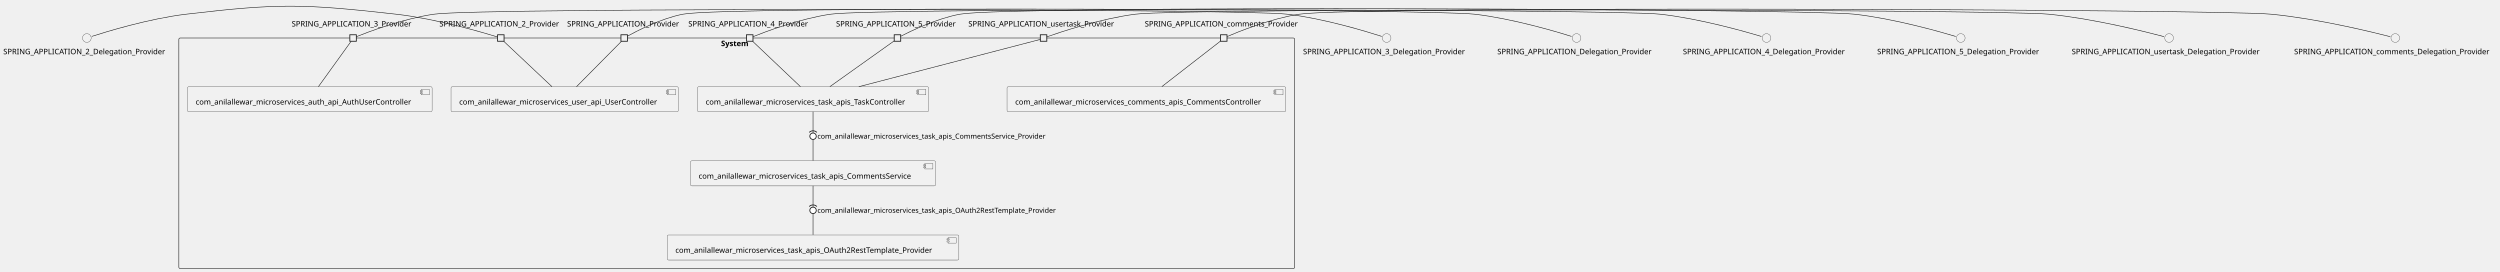
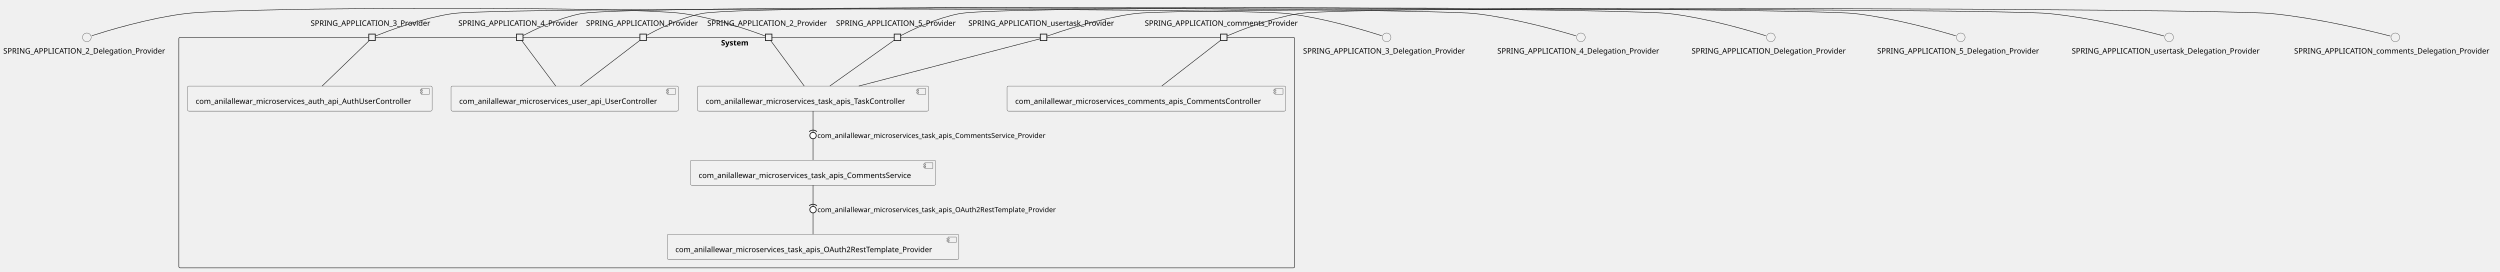
- <svg xmlns="http://www.w3.org/2000/svg" xmlns:xlink="http://www.w3.org/1999/xlink" contentStyleType="text/css" height="502px" preserveAspectRatio="none" style="width:4620px;height:502px;background:#FFFFFF;" version="1.1" viewBox="0 0 4620 502" width="4620px" zoomAndPan="magnify">
+ <svg xmlns="http://www.w3.org/2000/svg" xmlns:xlink="http://www.w3.org/1999/xlink" contentStyleType="text/css" height="501px" preserveAspectRatio="none" style="width:4620px;height:501px;background:#FFFFFF;" version="1.1" viewBox="0 0 4620 501" width="4620px" zoomAndPan="magnify">
  <defs />
  <g>
    <g id="cluster_System">
-       <rect fill="none" height="426" rx="2.5" ry="2.5" style="stroke:#181818;stroke-width:1.0;" width="2062" x="330.5" y="70.24" />
-       <text fill="#000000" font-family="sans-serif" font-size="14" font-weight="bold" lengthAdjust="spacing" textLength="58" x="1332.5" y="85.235">System</text>
+       <rect fill="none" height="426" rx="2.5" ry="2.5" style="stroke:#181818;stroke-width:1.0;" width="2062" x="330.5" y="69.01" />
+       <text fill="#000000" font-family="sans-serif" font-size="14" font-weight="bold" lengthAdjust="spacing" textLength="58" x="1332.5" y="84.005">System</text>
    </g>
    <g id="elem_com_anilallewar_microservices_auth_api_AuthUserController">
-       <a href="anilallewar-microservices-basics-spring-boot.repository#_ZZk3elhREe-em9ELUZTR-Q" target="_top" title="anilallewar-microservices-basics-spring-boot.repository#_ZZk3elhREe-em9ELUZTR-Q" xlink:actuate="onRequest" xlink:href="anilallewar-microservices-basics-spring-boot.repository#_ZZk3elhREe-em9ELUZTR-Q" xlink:show="new" xlink:title="anilallewar-microservices-basics-spring-boot.repository#_ZZk3elhREe-em9ELUZTR-Q" xlink:type="simple">
-         <rect fill="#F1F1F1" height="46.297" rx="2.5" ry="2.5" style="stroke:#181818;stroke-width:0.5;" width="452" x="346.5" y="160.24" />
-         <rect fill="#F1F1F1" height="10" style="stroke:#181818;stroke-width:0.5;" width="15" x="778.5" y="165.24" />
-         <rect fill="#F1F1F1" height="2" style="stroke:#181818;stroke-width:0.5;" width="4" x="776.5" y="167.24" />
-         <rect fill="#F1F1F1" height="2" style="stroke:#181818;stroke-width:0.5;" width="4" x="776.5" y="171.24" />
-         <text fill="#000000" font-family="sans-serif" font-size="14" lengthAdjust="spacing" textLength="412" x="361.5" y="193.235">com_anilallewar_microservices_auth_api_AuthUserController</text>
+       <a href="anilallewar-microservices-basics-spring-boot.repository#_dOndBFkaEe-7OchbReK4Ag" target="_top" title="anilallewar-microservices-basics-spring-boot.repository#_dOndBFkaEe-7OchbReK4Ag" xlink:actuate="onRequest" xlink:href="anilallewar-microservices-basics-spring-boot.repository#_dOndBFkaEe-7OchbReK4Ag" xlink:show="new" xlink:title="anilallewar-microservices-basics-spring-boot.repository#_dOndBFkaEe-7OchbReK4Ag" xlink:type="simple">
+         <rect fill="#F1F1F1" height="46.297" rx="2.5" ry="2.5" style="stroke:#181818;stroke-width:0.5;" width="452" x="346.5" y="159.01" />
+         <rect fill="#F1F1F1" height="10" style="stroke:#181818;stroke-width:0.5;" width="15" x="778.5" y="164.01" />
+         <rect fill="#F1F1F1" height="2" style="stroke:#181818;stroke-width:0.5;" width="4" x="776.5" y="166.01" />
+         <rect fill="#F1F1F1" height="2" style="stroke:#181818;stroke-width:0.5;" width="4" x="776.5" y="170.01" />
+         <text fill="#000000" font-family="sans-serif" font-size="14" lengthAdjust="spacing" textLength="412" x="361.5" y="192.005">com_anilallewar_microservices_auth_api_AuthUserController</text>
      </a>
    </g>
    <g id="elem_com_anilallewar_microservices_comments_apis_CommentsController">
-       <a href="anilallewar-microservices-basics-spring-boot.repository#_ZZk3elhREe-em9ELUZTR-Q" target="_top" title="anilallewar-microservices-basics-spring-boot.repository#_ZZk3elhREe-em9ELUZTR-Q" xlink:actuate="onRequest" xlink:href="anilallewar-microservices-basics-spring-boot.repository#_ZZk3elhREe-em9ELUZTR-Q" xlink:show="new" xlink:title="anilallewar-microservices-basics-spring-boot.repository#_ZZk3elhREe-em9ELUZTR-Q" xlink:type="simple">
-         <rect fill="#F1F1F1" height="46.297" rx="2.5" ry="2.5" style="stroke:#181818;stroke-width:0.5;" width="515" x="1861" y="160.24" />
-         <rect fill="#F1F1F1" height="10" style="stroke:#181818;stroke-width:0.5;" width="15" x="2356" y="165.24" />
-         <rect fill="#F1F1F1" height="2" style="stroke:#181818;stroke-width:0.5;" width="4" x="2354" y="167.24" />
-         <rect fill="#F1F1F1" height="2" style="stroke:#181818;stroke-width:0.5;" width="4" x="2354" y="171.24" />
-         <text fill="#000000" font-family="sans-serif" font-size="14" lengthAdjust="spacing" textLength="475" x="1876" y="193.235">com_anilallewar_microservices_comments_apis_CommentsController</text>
+       <a href="anilallewar-microservices-basics-spring-boot.repository#_dOndBFkaEe-7OchbReK4Ag" target="_top" title="anilallewar-microservices-basics-spring-boot.repository#_dOndBFkaEe-7OchbReK4Ag" xlink:actuate="onRequest" xlink:href="anilallewar-microservices-basics-spring-boot.repository#_dOndBFkaEe-7OchbReK4Ag" xlink:show="new" xlink:title="anilallewar-microservices-basics-spring-boot.repository#_dOndBFkaEe-7OchbReK4Ag" xlink:type="simple">
+         <rect fill="#F1F1F1" height="46.297" rx="2.5" ry="2.5" style="stroke:#181818;stroke-width:0.5;" width="515" x="1861" y="159.01" />
+         <rect fill="#F1F1F1" height="10" style="stroke:#181818;stroke-width:0.5;" width="15" x="2356" y="164.01" />
+         <rect fill="#F1F1F1" height="2" style="stroke:#181818;stroke-width:0.5;" width="4" x="2354" y="166.01" />
+         <rect fill="#F1F1F1" height="2" style="stroke:#181818;stroke-width:0.5;" width="4" x="2354" y="170.01" />
+         <text fill="#000000" font-family="sans-serif" font-size="14" lengthAdjust="spacing" textLength="475" x="1876" y="192.005">com_anilallewar_microservices_comments_apis_CommentsController</text>
      </a>
    </g>
    <g id="elem_com_anilallewar_microservices_task_apis_CommentsService">
-       <a href="anilallewar-microservices-basics-spring-boot.repository#_ZZk3elhREe-em9ELUZTR-Q" target="_top" title="anilallewar-microservices-basics-spring-boot.repository#_ZZk3elhREe-em9ELUZTR-Q" xlink:actuate="onRequest" xlink:href="anilallewar-microservices-basics-spring-boot.repository#_ZZk3elhREe-em9ELUZTR-Q" xlink:show="new" xlink:title="anilallewar-microservices-basics-spring-boot.repository#_ZZk3elhREe-em9ELUZTR-Q" xlink:type="simple">
-         <rect fill="#F1F1F1" height="46.297" rx="2.5" ry="2.5" style="stroke:#181818;stroke-width:0.5;" width="453" x="1276" y="297.24" />
-         <rect fill="#F1F1F1" height="10" style="stroke:#181818;stroke-width:0.5;" width="15" x="1709" y="302.24" />
-         <rect fill="#F1F1F1" height="2" style="stroke:#181818;stroke-width:0.5;" width="4" x="1707" y="304.24" />
-         <rect fill="#F1F1F1" height="2" style="stroke:#181818;stroke-width:0.5;" width="4" x="1707" y="308.24" />
-         <text fill="#000000" font-family="sans-serif" font-size="14" lengthAdjust="spacing" textLength="413" x="1291" y="330.235">com_anilallewar_microservices_task_apis_CommentsService</text>
+       <a href="anilallewar-microservices-basics-spring-boot.repository#_dOndBFkaEe-7OchbReK4Ag" target="_top" title="anilallewar-microservices-basics-spring-boot.repository#_dOndBFkaEe-7OchbReK4Ag" xlink:actuate="onRequest" xlink:href="anilallewar-microservices-basics-spring-boot.repository#_dOndBFkaEe-7OchbReK4Ag" xlink:show="new" xlink:title="anilallewar-microservices-basics-spring-boot.repository#_dOndBFkaEe-7OchbReK4Ag" xlink:type="simple">
+         <rect fill="#F1F1F1" height="46.297" rx="2.5" ry="2.5" style="stroke:#181818;stroke-width:0.5;" width="453" x="1276" y="296.01" />
+         <rect fill="#F1F1F1" height="10" style="stroke:#181818;stroke-width:0.5;" width="15" x="1709" y="301.01" />
+         <rect fill="#F1F1F1" height="2" style="stroke:#181818;stroke-width:0.5;" width="4" x="1707" y="303.01" />
+         <rect fill="#F1F1F1" height="2" style="stroke:#181818;stroke-width:0.5;" width="4" x="1707" y="307.01" />
+         <text fill="#000000" font-family="sans-serif" font-size="14" lengthAdjust="spacing" textLength="413" x="1291" y="329.005">com_anilallewar_microservices_task_apis_CommentsService</text>
      </a>
    </g>
    <g id="elem_com_anilallewar_microservices_task_apis_OAuth2RestTemplate_Provider">
-       <a href="anilallewar-microservices-basics-spring-boot.repository#_ZZk3elhREe-em9ELUZTR-Q" target="_top" title="anilallewar-microservices-basics-spring-boot.repository#_ZZk3elhREe-em9ELUZTR-Q" xlink:actuate="onRequest" xlink:href="anilallewar-microservices-basics-spring-boot.repository#_ZZk3elhREe-em9ELUZTR-Q" xlink:show="new" xlink:title="anilallewar-microservices-basics-spring-boot.repository#_ZZk3elhREe-em9ELUZTR-Q" xlink:type="simple">
-         <rect fill="#F1F1F1" height="46.297" rx="2.5" ry="2.5" style="stroke:#181818;stroke-width:0.5;" width="539" x="1233" y="434.24" />
-         <rect fill="#F1F1F1" height="10" style="stroke:#181818;stroke-width:0.5;" width="15" x="1752" y="439.24" />
-         <rect fill="#F1F1F1" height="2" style="stroke:#181818;stroke-width:0.5;" width="4" x="1750" y="441.24" />
-         <rect fill="#F1F1F1" height="2" style="stroke:#181818;stroke-width:0.5;" width="4" x="1750" y="445.24" />
-         <text fill="#000000" font-family="sans-serif" font-size="14" lengthAdjust="spacing" textLength="499" x="1248" y="467.235">com_anilallewar_microservices_task_apis_OAuth2RestTemplate_Provider</text>
+       <a href="anilallewar-microservices-basics-spring-boot.repository#_dOndBFkaEe-7OchbReK4Ag" target="_top" title="anilallewar-microservices-basics-spring-boot.repository#_dOndBFkaEe-7OchbReK4Ag" xlink:actuate="onRequest" xlink:href="anilallewar-microservices-basics-spring-boot.repository#_dOndBFkaEe-7OchbReK4Ag" xlink:show="new" xlink:title="anilallewar-microservices-basics-spring-boot.repository#_dOndBFkaEe-7OchbReK4Ag" xlink:type="simple">
+         <rect fill="#F1F1F1" height="46.297" rx="2.5" ry="2.5" style="stroke:#181818;stroke-width:0.5;" width="539" x="1233" y="433.01" />
+         <rect fill="#F1F1F1" height="10" style="stroke:#181818;stroke-width:0.5;" width="15" x="1752" y="438.01" />
+         <rect fill="#F1F1F1" height="2" style="stroke:#181818;stroke-width:0.5;" width="4" x="1750" y="440.01" />
+         <rect fill="#F1F1F1" height="2" style="stroke:#181818;stroke-width:0.5;" width="4" x="1750" y="444.01" />
+         <text fill="#000000" font-family="sans-serif" font-size="14" lengthAdjust="spacing" textLength="499" x="1248" y="466.005">com_anilallewar_microservices_task_apis_OAuth2RestTemplate_Provider</text>
      </a>
    </g>
    <g id="elem_com_anilallewar_microservices_task_apis_TaskController">
-       <a href="anilallewar-microservices-basics-spring-boot.repository#_ZZk3elhREe-em9ELUZTR-Q" target="_top" title="anilallewar-microservices-basics-spring-boot.repository#_ZZk3elhREe-em9ELUZTR-Q" xlink:actuate="onRequest" xlink:href="anilallewar-microservices-basics-spring-boot.repository#_ZZk3elhREe-em9ELUZTR-Q" xlink:show="new" xlink:title="anilallewar-microservices-basics-spring-boot.repository#_ZZk3elhREe-em9ELUZTR-Q" xlink:type="simple">
-         <rect fill="#F1F1F1" height="46.297" rx="2.5" ry="2.5" style="stroke:#181818;stroke-width:0.5;" width="427" x="1289" y="160.24" />
-         <rect fill="#F1F1F1" height="10" style="stroke:#181818;stroke-width:0.5;" width="15" x="1696" y="165.24" />
-         <rect fill="#F1F1F1" height="2" style="stroke:#181818;stroke-width:0.5;" width="4" x="1694" y="167.24" />
-         <rect fill="#F1F1F1" height="2" style="stroke:#181818;stroke-width:0.5;" width="4" x="1694" y="171.24" />
-         <text fill="#000000" font-family="sans-serif" font-size="14" lengthAdjust="spacing" textLength="387" x="1304" y="193.235">com_anilallewar_microservices_task_apis_TaskController</text>
+       <a href="anilallewar-microservices-basics-spring-boot.repository#_dOndBFkaEe-7OchbReK4Ag" target="_top" title="anilallewar-microservices-basics-spring-boot.repository#_dOndBFkaEe-7OchbReK4Ag" xlink:actuate="onRequest" xlink:href="anilallewar-microservices-basics-spring-boot.repository#_dOndBFkaEe-7OchbReK4Ag" xlink:show="new" xlink:title="anilallewar-microservices-basics-spring-boot.repository#_dOndBFkaEe-7OchbReK4Ag" xlink:type="simple">
+         <rect fill="#F1F1F1" height="46.297" rx="2.5" ry="2.5" style="stroke:#181818;stroke-width:0.5;" width="427" x="1289" y="159.01" />
+         <rect fill="#F1F1F1" height="10" style="stroke:#181818;stroke-width:0.5;" width="15" x="1696" y="164.01" />
+         <rect fill="#F1F1F1" height="2" style="stroke:#181818;stroke-width:0.5;" width="4" x="1694" y="166.01" />
+         <rect fill="#F1F1F1" height="2" style="stroke:#181818;stroke-width:0.5;" width="4" x="1694" y="170.01" />
+         <text fill="#000000" font-family="sans-serif" font-size="14" lengthAdjust="spacing" textLength="387" x="1304" y="192.005">com_anilallewar_microservices_task_apis_TaskController</text>
      </a>
    </g>
    <g id="elem_com_anilallewar_microservices_user_api_UserController">
-       <a href="anilallewar-microservices-basics-spring-boot.repository#_ZZk3elhREe-em9ELUZTR-Q" target="_top" title="anilallewar-microservices-basics-spring-boot.repository#_ZZk3elhREe-em9ELUZTR-Q" xlink:actuate="onRequest" xlink:href="anilallewar-microservices-basics-spring-boot.repository#_ZZk3elhREe-em9ELUZTR-Q" xlink:show="new" xlink:title="anilallewar-microservices-basics-spring-boot.repository#_ZZk3elhREe-em9ELUZTR-Q" xlink:type="simple">
-         <rect fill="#F1F1F1" height="46.297" rx="2.5" ry="2.5" style="stroke:#181818;stroke-width:0.5;" width="420" x="833.5" y="160.24" />
-         <rect fill="#F1F1F1" height="10" style="stroke:#181818;stroke-width:0.5;" width="15" x="1233.5" y="165.24" />
-         <rect fill="#F1F1F1" height="2" style="stroke:#181818;stroke-width:0.5;" width="4" x="1231.5" y="167.24" />
-         <rect fill="#F1F1F1" height="2" style="stroke:#181818;stroke-width:0.5;" width="4" x="1231.5" y="171.24" />
-         <text fill="#000000" font-family="sans-serif" font-size="14" lengthAdjust="spacing" textLength="380" x="848.5" y="193.235">com_anilallewar_microservices_user_api_UserController</text>
+       <a href="anilallewar-microservices-basics-spring-boot.repository#_dOndBFkaEe-7OchbReK4Ag" target="_top" title="anilallewar-microservices-basics-spring-boot.repository#_dOndBFkaEe-7OchbReK4Ag" xlink:actuate="onRequest" xlink:href="anilallewar-microservices-basics-spring-boot.repository#_dOndBFkaEe-7OchbReK4Ag" xlink:show="new" xlink:title="anilallewar-microservices-basics-spring-boot.repository#_dOndBFkaEe-7OchbReK4Ag" xlink:type="simple">
+         <rect fill="#F1F1F1" height="46.297" rx="2.5" ry="2.5" style="stroke:#181818;stroke-width:0.5;" width="420" x="833.5" y="159.01" />
+         <rect fill="#F1F1F1" height="10" style="stroke:#181818;stroke-width:0.5;" width="15" x="1233.5" y="164.01" />
+         <rect fill="#F1F1F1" height="2" style="stroke:#181818;stroke-width:0.5;" width="4" x="1231.5" y="166.01" />
+         <rect fill="#F1F1F1" height="2" style="stroke:#181818;stroke-width:0.5;" width="4" x="1231.5" y="170.01" />
+         <text fill="#000000" font-family="sans-serif" font-size="14" lengthAdjust="spacing" textLength="380" x="848.5" y="192.005">com_anilallewar_microservices_user_api_UserController</text>
      </a>
    </g>
-     <text fill="#000000" font-family="sans-serif" font-size="14" lengthAdjust="spacing" textLength="227" x="812" y="48.938">SPRING_APPLICATION_2_Provider</text>
-     <rect fill="#F1F1F1" height="12" style="stroke:#181818;stroke-width:1.5;" width="12" x="919.5" y="64.24" />
-     <text fill="#000000" font-family="sans-serif" font-size="14" lengthAdjust="spacing" textLength="227" x="539" y="48.938">SPRING_APPLICATION_3_Provider</text>
-     <rect fill="#F1F1F1" height="12" style="stroke:#181818;stroke-width:1.5;" width="12" x="646.5" y="64.24" />
-     <text fill="#000000" font-family="sans-serif" font-size="14" lengthAdjust="spacing" textLength="227" x="1272" y="48.938">SPRING_APPLICATION_4_Provider</text>
-     <rect fill="#F1F1F1" height="12" style="stroke:#181818;stroke-width:1.5;" width="12" x="1379.5" y="64.24" />
-     <text fill="#000000" font-family="sans-serif" font-size="14" lengthAdjust="spacing" textLength="227" x="1545" y="48.938">SPRING_APPLICATION_5_Provider</text>
-     <rect fill="#F1F1F1" height="12" style="stroke:#181818;stroke-width:1.5;" width="12" x="1652.5" y="64.24" />
-     <text fill="#000000" font-family="sans-serif" font-size="14" lengthAdjust="spacing" textLength="211" x="1048" y="48.938">SPRING_APPLICATION_Provider</text>
-     <rect fill="#F1F1F1" height="12" style="stroke:#181818;stroke-width:1.5;" width="12" x="1147.5" y="64.24" />
-     <text fill="#000000" font-family="sans-serif" font-size="14" lengthAdjust="spacing" textLength="292" x="2115.5" y="48.938">SPRING_APPLICATION_comments_Provider</text>
-     <rect fill="#F1F1F1" height="12" style="stroke:#181818;stroke-width:1.5;" width="12" x="2255.5" y="64.24" />
-     <text fill="#000000" font-family="sans-serif" font-size="14" lengthAdjust="spacing" textLength="278" x="1789.5" y="48.938">SPRING_APPLICATION_usertask_Provider</text>
-     <rect fill="#F1F1F1" height="12" style="stroke:#181818;stroke-width:1.5;" width="12" x="1922.5" y="64.24" />
+     <text fill="#000000" font-family="sans-serif" font-size="14" lengthAdjust="spacing" textLength="227" x="1307" y="47.708">SPRING_APPLICATION_2_Provider</text>
+     <rect fill="#F1F1F1" height="12" style="stroke:#181818;stroke-width:1.5;" width="12" x="1414.5" y="63.01" />
+     <text fill="#000000" font-family="sans-serif" font-size="14" lengthAdjust="spacing" textLength="227" x="574" y="47.708">SPRING_APPLICATION_3_Provider</text>
+     <rect fill="#F1F1F1" height="12" style="stroke:#181818;stroke-width:1.5;" width="12" x="681.5" y="63.01" />
+     <text fill="#000000" font-family="sans-serif" font-size="14" lengthAdjust="spacing" textLength="227" x="847" y="47.708">SPRING_APPLICATION_4_Provider</text>
+     <rect fill="#F1F1F1" height="12" style="stroke:#181818;stroke-width:1.5;" width="12" x="954.5" y="63.01" />
+     <text fill="#000000" font-family="sans-serif" font-size="14" lengthAdjust="spacing" textLength="227" x="1545" y="47.708">SPRING_APPLICATION_5_Provider</text>
+     <rect fill="#F1F1F1" height="12" style="stroke:#181818;stroke-width:1.5;" width="12" x="1652.5" y="63.01" />
+     <text fill="#000000" font-family="sans-serif" font-size="14" lengthAdjust="spacing" textLength="211" x="1083" y="47.708">SPRING_APPLICATION_Provider</text>
+     <rect fill="#F1F1F1" height="12" style="stroke:#181818;stroke-width:1.5;" width="12" x="1182.5" y="63.01" />
+     <text fill="#000000" font-family="sans-serif" font-size="14" lengthAdjust="spacing" textLength="292" x="2115.5" y="47.708">SPRING_APPLICATION_comments_Provider</text>
+     <rect fill="#F1F1F1" height="12" style="stroke:#181818;stroke-width:1.5;" width="12" x="2255.5" y="63.01" />
+     <text fill="#000000" font-family="sans-serif" font-size="14" lengthAdjust="spacing" textLength="278" x="1789.5" y="47.708">SPRING_APPLICATION_usertask_Provider</text>
+     <rect fill="#F1F1F1" height="12" style="stroke:#181818;stroke-width:1.5;" width="12" x="1922.5" y="63.01" />
    <g id="elem_SPRING_APPLICATION_2_Delegation_Provider">
-       <ellipse cx="160.5" cy="70.24" fill="#F1F1F1" rx="8" ry="8" style="stroke:#181818;stroke-width:0.5;" />
-       <text fill="#000000" font-family="sans-serif" font-size="14" lengthAdjust="spacing" textLength="309" x="6" y="100.235">SPRING_APPLICATION_2_Delegation_Provider</text>
+       <ellipse cx="160.5" cy="69.01" fill="#F1F1F1" rx="8" ry="8" style="stroke:#181818;stroke-width:0.5;" />
+       <text fill="#000000" font-family="sans-serif" font-size="14" lengthAdjust="spacing" textLength="309" x="6" y="99.005">SPRING_APPLICATION_2_Delegation_Provider</text>
    </g>
    <g id="elem_SPRING_APPLICATION_3_Delegation_Provider">
-       <ellipse cx="2562.5" cy="70.24" fill="#F1F1F1" rx="8" ry="8" style="stroke:#181818;stroke-width:0.5;" />
-       <text fill="#000000" font-family="sans-serif" font-size="14" lengthAdjust="spacing" textLength="309" x="2408" y="100.235">SPRING_APPLICATION_3_Delegation_Provider</text>
+       <ellipse cx="2562.5" cy="69.01" fill="#F1F1F1" rx="8" ry="8" style="stroke:#181818;stroke-width:0.5;" />
+       <text fill="#000000" font-family="sans-serif" font-size="14" lengthAdjust="spacing" textLength="309" x="2408" y="99.005">SPRING_APPLICATION_3_Delegation_Provider</text>
    </g>
    <g id="elem_SPRING_APPLICATION_4_Delegation_Provider">
-       <ellipse cx="3264.5" cy="70.24" fill="#F1F1F1" rx="8" ry="8" style="stroke:#181818;stroke-width:0.5;" />
-       <text fill="#000000" font-family="sans-serif" font-size="14" lengthAdjust="spacing" textLength="309" x="3110" y="100.235">SPRING_APPLICATION_4_Delegation_Provider</text>
+       <ellipse cx="2921.5" cy="69.01" fill="#F1F1F1" rx="8" ry="8" style="stroke:#181818;stroke-width:0.5;" />
+       <text fill="#000000" font-family="sans-serif" font-size="14" lengthAdjust="spacing" textLength="309" x="2767" y="99.005">SPRING_APPLICATION_4_Delegation_Provider</text>
    </g>
    <g id="elem_SPRING_APPLICATION_5_Delegation_Provider">
-       <ellipse cx="3623.5" cy="70.24" fill="#F1F1F1" rx="8" ry="8" style="stroke:#181818;stroke-width:0.5;" />
-       <text fill="#000000" font-family="sans-serif" font-size="14" lengthAdjust="spacing" textLength="309" x="3469" y="100.235">SPRING_APPLICATION_5_Delegation_Provider</text>
+       <ellipse cx="3623.5" cy="69.01" fill="#F1F1F1" rx="8" ry="8" style="stroke:#181818;stroke-width:0.5;" />
+       <text fill="#000000" font-family="sans-serif" font-size="14" lengthAdjust="spacing" textLength="309" x="3469" y="99.005">SPRING_APPLICATION_5_Delegation_Provider</text>
    </g>
    <g id="elem_SPRING_APPLICATION_Delegation_Provider">
-       <ellipse cx="2913.5" cy="70.24" fill="#F1F1F1" rx="8" ry="8" style="stroke:#181818;stroke-width:0.5;" />
-       <text fill="#000000" font-family="sans-serif" font-size="14" lengthAdjust="spacing" textLength="293" x="2767" y="100.235">SPRING_APPLICATION_Delegation_Provider</text>
+       <ellipse cx="3272.5" cy="69.01" fill="#F1F1F1" rx="8" ry="8" style="stroke:#181818;stroke-width:0.5;" />
+       <text fill="#000000" font-family="sans-serif" font-size="14" lengthAdjust="spacing" textLength="293" x="3126" y="99.005">SPRING_APPLICATION_Delegation_Provider</text>
    </g>
    <g id="elem_SPRING_APPLICATION_comments_Delegation_Provider">
-       <ellipse cx="4426.5" cy="70.24" fill="#F1F1F1" rx="8" ry="8" style="stroke:#181818;stroke-width:0.5;" />
-       <text fill="#000000" font-family="sans-serif" font-size="14" lengthAdjust="spacing" textLength="374" x="4239.5" y="100.235">SPRING_APPLICATION_comments_Delegation_Provider</text>
+       <ellipse cx="4426.5" cy="69.01" fill="#F1F1F1" rx="8" ry="8" style="stroke:#181818;stroke-width:0.5;" />
+       <text fill="#000000" font-family="sans-serif" font-size="14" lengthAdjust="spacing" textLength="374" x="4239.5" y="99.005">SPRING_APPLICATION_comments_Delegation_Provider</text>
    </g>
    <g id="elem_SPRING_APPLICATION_usertask_Delegation_Provider">
-       <ellipse cx="4008.5" cy="70.24" fill="#F1F1F1" rx="8" ry="8" style="stroke:#181818;stroke-width:0.5;" />
-       <text fill="#000000" font-family="sans-serif" font-size="14" lengthAdjust="spacing" textLength="360" x="3828.5" y="100.235">SPRING_APPLICATION_usertask_Delegation_Provider</text>
+       <ellipse cx="4008.5" cy="69.01" fill="#F1F1F1" rx="8" ry="8" style="stroke:#181818;stroke-width:0.5;" />
+       <text fill="#000000" font-family="sans-serif" font-size="14" lengthAdjust="spacing" textLength="360" x="3828.5" y="99.005">SPRING_APPLICATION_usertask_Delegation_Provider</text>
    </g>
    <g id="link_SPRING_APPLICATION_2_Delegation_Provider_SPRING_APPLICATION_2_Provider">
-       <path d="M169.53,67.27 C195.97,58.75 275.68,34.32 344,26.24 C515.25,6 560.63,7 732,26.24 C806.98,34.66 895.28,60.87 919.24,68.28 " fill="none" id="SPRING_APPLICATION_2_Delegation_Provider-SPRING_APPLICATION_2_Provider" style="stroke:#181818;stroke-width:1.0;" />
+       <path d="M169.53,66.04 C195.97,57.52 275.68,33.09 344,25.01 C445.29,13.04 1160.93,11.24 1262,25.01 C1322.84,33.3 1393.28,58.7 1414.29,66.62 " fill="none" id="SPRING_APPLICATION_2_Delegation_Provider-SPRING_APPLICATION_2_Provider" style="stroke:#181818;stroke-width:1.0;" />
    </g>
-     <g id="link_SPRING_APPLICATION_2_Provider_com_anilallewar_microservices_user_api_UserController">
-       <path d="M930.88,76.3 C946.39,90.89 991.89,133.7 1020.09,160.22 " fill="none" id="SPRING_APPLICATION_2_Provider-com_anilallewar_microservices_user_api_UserController" style="stroke:#181818;stroke-width:1.0;" />
+     <g id="link_SPRING_APPLICATION_2_Provider_com_anilallewar_microservices_task_apis_TaskController">
+       <path d="M1424.24,75.07 C1435.01,89.66 1466.64,132.47 1486.23,158.99 " fill="none" id="SPRING_APPLICATION_2_Provider-com_anilallewar_microservices_task_apis_TaskController" style="stroke:#181818;stroke-width:1.0;" />
    </g>
    <g id="link_SPRING_APPLICATION_3_Delegation_Provider_SPRING_APPLICATION_3_Provider">
-       <path d="M2553.47,67.27 C2527.03,58.75 2447.32,34.32 2379,26.24 C2291.99,15.95 888.72,13.74 802,26.24 C744.69,34.5 678.73,59.7 658.62,67.74 " fill="none" id="SPRING_APPLICATION_3_Delegation_Provider-SPRING_APPLICATION_3_Provider" style="stroke:#181818;stroke-width:1.0;" />
+       <path d="M2553.47,66.04 C2527.03,57.52 2447.32,33.09 2379,25.01 C2293.93,14.95 921.79,12.79 837,25.01 C779.69,33.27 713.73,58.47 693.62,66.51 " fill="none" id="SPRING_APPLICATION_3_Delegation_Provider-SPRING_APPLICATION_3_Provider" style="stroke:#181818;stroke-width:1.0;" />
    </g>
    <g id="link_SPRING_APPLICATION_3_Provider_com_anilallewar_microservices_auth_api_AuthUserController">
-       <path d="M648.85,76.3 C638.34,90.89 607.49,133.7 588.37,160.22 " fill="none" id="SPRING_APPLICATION_3_Provider-com_anilallewar_microservices_auth_api_AuthUserController" style="stroke:#181818;stroke-width:1.0;" />
+       <path d="M682.26,75.07 C667.14,89.66 622.79,132.47 595.31,158.99 " fill="none" id="SPRING_APPLICATION_3_Provider-com_anilallewar_microservices_auth_api_AuthUserController" style="stroke:#181818;stroke-width:1.0;" />
    </g>
    <g id="link_SPRING_APPLICATION_4_Delegation_Provider_SPRING_APPLICATION_4_Provider">
-       <path d="M3255.22,67.39 C3227.27,58.98 3141.32,34.35 3068,26.24 C2983.35,16.88 1619.3,14.09 1535,26.24 C1477.69,34.5 1411.73,59.7 1391.62,67.74 " fill="none" id="SPRING_APPLICATION_4_Delegation_Provider-SPRING_APPLICATION_4_Provider" style="stroke:#181818;stroke-width:1.0;" />
+       <path d="M2912.22,66.16 C2884.27,57.75 2798.32,33.12 2725,25.01 C2633.89,14.93 1165.13,8.29 1075,25.01 C1031.66,33.05 983.55,56.86 966.72,65.67 " fill="none" id="SPRING_APPLICATION_4_Delegation_Provider-SPRING_APPLICATION_4_Provider" style="stroke:#181818;stroke-width:1.0;" />
    </g>
-     <g id="link_SPRING_APPLICATION_4_Provider_com_anilallewar_microservices_task_apis_TaskController">
-       <path d="M1390.83,76.3 C1406.21,90.89 1451.33,133.7 1479.29,160.22 " fill="none" id="SPRING_APPLICATION_4_Provider-com_anilallewar_microservices_task_apis_TaskController" style="stroke:#181818;stroke-width:1.0;" />
+     <g id="link_SPRING_APPLICATION_4_Provider_com_anilallewar_microservices_user_api_UserController">
+       <path d="M964.28,75.07 C975.19,89.66 1007.2,132.47 1027.03,158.99 " fill="none" id="SPRING_APPLICATION_4_Provider-com_anilallewar_microservices_user_api_UserController" style="stroke:#181818;stroke-width:1.0;" />
    </g>
    <g id="link_SPRING_APPLICATION_5_Delegation_Provider_SPRING_APPLICATION_5_Provider">
-       <path d="M3614.22,67.39 C3586.27,58.98 3500.32,34.35 3427,26.24 C3335.72,16.15 1864.32,9.62 1774,26.24 C1730.1,34.32 1681.29,58.32 1664.53,67.03 " fill="none" id="SPRING_APPLICATION_5_Delegation_Provider-SPRING_APPLICATION_5_Provider" style="stroke:#181818;stroke-width:1.0;" />
+       <path d="M3614.22,66.16 C3586.27,57.75 3500.32,33.12 3427,25.01 C3335.72,14.92 1864.32,8.39 1774,25.01 C1730.1,33.09 1681.29,57.09 1664.53,65.8 " fill="none" id="SPRING_APPLICATION_5_Delegation_Provider-SPRING_APPLICATION_5_Provider" style="stroke:#181818;stroke-width:1.0;" />
    </g>
    <g id="link_SPRING_APPLICATION_5_Provider_com_anilallewar_microservices_task_apis_TaskController">
-       <path d="M1652.19,75.73 C1632.53,89.72 1571.4,133.22 1533.61,160.1 " fill="none" id="SPRING_APPLICATION_5_Provider-com_anilallewar_microservices_task_apis_TaskController" style="stroke:#181818;stroke-width:1.0;" />
+       <path d="M1652.19,74.5 C1632.53,88.49 1571.4,131.99 1533.61,158.87 " fill="none" id="SPRING_APPLICATION_5_Provider-com_anilallewar_microservices_task_apis_TaskController" style="stroke:#181818;stroke-width:1.0;" />
    </g>
    <g id="link_SPRING_APPLICATION_Delegation_Provider_SPRING_APPLICATION_Provider">
-       <path d="M2904.22,67.27 C2877.04,58.75 2795.11,34.31 2725,26.24 C2644.26,16.94 1341.77,10.68 1262,26.24 C1220.9,34.26 1175.69,57.86 1159.6,66.78 " fill="none" id="SPRING_APPLICATION_Delegation_Provider-SPRING_APPLICATION_Provider" style="stroke:#181818;stroke-width:1.0;" />
+       <path d="M3263.22,66.04 C3236.04,57.52 3154.11,33.08 3084,25.01 C2985.37,13.65 1394.44,6 1297,25.01 C1255.9,33.03 1210.69,56.63 1194.6,65.55 " fill="none" id="SPRING_APPLICATION_Delegation_Provider-SPRING_APPLICATION_Provider" style="stroke:#181818;stroke-width:1.0;" />
    </g>
    <g id="link_SPRING_APPLICATION_Provider_com_anilallewar_microservices_user_api_UserController">
-       <path d="M1148.49,76.3 C1134.03,90.89 1091.61,133.7 1065.32,160.22 " fill="none" id="SPRING_APPLICATION_Provider-com_anilallewar_microservices_user_api_UserController" style="stroke:#181818;stroke-width:1.0;" />
+       <path d="M1182.27,74.78 C1163.62,89.05 1107.39,132.1 1072.49,158.81 " fill="none" id="SPRING_APPLICATION_Provider-com_anilallewar_microservices_user_api_UserController" style="stroke:#181818;stroke-width:1.0;" />
    </g>
    <g id="link_SPRING_APPLICATION_comments_Delegation_Provider_SPRING_APPLICATION_comments_Provider">
-       <path d="M4417.41,67.85 C4386.69,59.92 4283.83,34.49 4197,26.24 C4097.67,16.8 2499.62,11.06 2401,26.24 C2347.79,34.43 2287.04,59.23 2267.73,67.51 " fill="none" id="SPRING_APPLICATION_comments_Delegation_Provider-SPRING_APPLICATION_comments_Provider" style="stroke:#181818;stroke-width:1.0;" />
+       <path d="M4417.41,66.62 C4386.69,58.69 4283.83,33.26 4197,25.01 C4097.67,15.57 2499.62,9.83 2401,25.01 C2347.79,33.2 2287.04,58 2267.73,66.28 " fill="none" id="SPRING_APPLICATION_comments_Delegation_Provider-SPRING_APPLICATION_comments_Provider" style="stroke:#181818;stroke-width:1.0;" />
    </g>
    <g id="link_SPRING_APPLICATION_comments_Provider_com_anilallewar_microservices_comments_apis_CommentsController">
-       <path d="M2255.36,76.01 C2236.97,90.28 2181.51,133.33 2147.09,160.04 " fill="none" id="SPRING_APPLICATION_comments_Provider-com_anilallewar_microservices_comments_apis_CommentsController" style="stroke:#181818;stroke-width:1.0;" />
+       <path d="M2255.36,74.78 C2236.97,89.05 2181.51,132.1 2147.09,158.81 " fill="none" id="SPRING_APPLICATION_comments_Provider-com_anilallewar_microservices_comments_apis_CommentsController" style="stroke:#181818;stroke-width:1.0;" />
    </g>
    <g id="link_SPRING_APPLICATION_usertask_Delegation_Provider_SPRING_APPLICATION_usertask_Provider">
-       <path d="M3999.27,67.74 C3969,59.68 3869.86,34.45 3786,26.24 C3692.67,17.1 2191.02,14.36 2098,26.24 C2032.56,34.6 1956.27,60.4 1934.55,68.07 " fill="none" id="SPRING_APPLICATION_usertask_Delegation_Provider-SPRING_APPLICATION_usertask_Provider" style="stroke:#181818;stroke-width:1.0;" />
+       <path d="M3999.27,66.51 C3969,58.45 3869.86,33.22 3786,25.01 C3692.67,15.87 2191.02,13.13 2098,25.01 C2032.56,33.37 1956.27,59.17 1934.55,66.84 " fill="none" id="SPRING_APPLICATION_usertask_Delegation_Provider-SPRING_APPLICATION_usertask_Provider" style="stroke:#181818;stroke-width:1.0;" />
    </g>
    <g id="link_SPRING_APPLICATION_usertask_Provider_com_anilallewar_microservices_task_apis_TaskController">
-       <path d="M1922.48,72.81 C1886.63,82.15 1699.09,131.02 1587.1,160.2 " fill="none" id="SPRING_APPLICATION_usertask_Provider-com_anilallewar_microservices_task_apis_TaskController" style="stroke:#181818;stroke-width:1.0;" />
+       <path d="M1922.48,71.58 C1886.63,80.92 1699.09,129.79 1587.1,158.97 " fill="none" id="SPRING_APPLICATION_usertask_Provider-com_anilallewar_microservices_task_apis_TaskController" style="stroke:#181818;stroke-width:1.0;" />
    </g>
    <g id="link_com_anilallewar_microservices_task_apis_TaskController_com_anilallewar_microservices_task_apis_CommentsService">
-       <path d="M1502.5,206.53 C1502.5,231.55 1502.5,271.89 1502.5,296.91 " fill="none" id="com_anilallewar_microservices_task_apis_TaskController-com_anilallewar_microservices_task_apis_CommentsService" style="stroke:#181818;stroke-width:1.0;" />
-       <text fill="#000000" font-family="sans-serif" font-size="13" lengthAdjust="spacing" textLength="447" x="1510.5" y="256.307">com_anilallewar_microservices_task_apis_CommentsService_Provider</text>
-       <path d="M1509.571,244.649 A10,10 0 0 0 1495.429 244.649" fill="none" style="stroke:#181818;stroke-width:1.5;" />
-       <ellipse cx="1502.5" cy="251.72" fill="#FFFFFF" rx="6" ry="6" style="stroke:#181818;stroke-width:1.5;" />
+       <path d="M1502.5,205.3 C1502.5,230.32 1502.5,270.66 1502.5,295.68 " fill="none" id="com_anilallewar_microservices_task_apis_TaskController-com_anilallewar_microservices_task_apis_CommentsService" style="stroke:#181818;stroke-width:1.0;" />
+       <text fill="#000000" font-family="sans-serif" font-size="13" lengthAdjust="spacing" textLength="447" x="1510.5" y="255.077">com_anilallewar_microservices_task_apis_CommentsService_Provider</text>
+       <path d="M1509.571,243.419 A10,10 0 0 0 1495.429 243.419" fill="none" style="stroke:#181818;stroke-width:1.5;" />
+       <ellipse cx="1502.5" cy="250.49" fill="#FFFFFF" rx="6" ry="6" style="stroke:#181818;stroke-width:1.5;" />
    </g>
    <g id="link_com_anilallewar_microservices_task_apis_CommentsService_com_anilallewar_microservices_task_apis_OAuth2RestTemplate_Provider">
-       <path d="M1502.5,343.53 C1502.5,368.55 1502.5,408.89 1502.5,433.91 " fill="none" id="com_anilallewar_microservices_task_apis_CommentsService-com_anilallewar_microservices_task_apis_OAuth2RestTemplate_Provider" style="stroke:#181818;stroke-width:1.0;" />
-       <text fill="#000000" font-family="sans-serif" font-size="13" lengthAdjust="spacing" textLength="465" x="1510.5" y="393.307">com_anilallewar_microservices_task_apis_OAuth2RestTemplate_Provider</text>
-       <path d="M1509.571,381.649 A10,10 0 0 0 1495.429 381.649" fill="none" style="stroke:#181818;stroke-width:1.5;" />
-       <ellipse cx="1502.5" cy="388.72" fill="#FFFFFF" rx="6" ry="6" style="stroke:#181818;stroke-width:1.5;" />
+       <path d="M1502.5,342.3 C1502.5,367.32 1502.5,407.66 1502.5,432.68 " fill="none" id="com_anilallewar_microservices_task_apis_CommentsService-com_anilallewar_microservices_task_apis_OAuth2RestTemplate_Provider" style="stroke:#181818;stroke-width:1.0;" />
+       <text fill="#000000" font-family="sans-serif" font-size="13" lengthAdjust="spacing" textLength="465" x="1510.5" y="392.077">com_anilallewar_microservices_task_apis_OAuth2RestTemplate_Provider</text>
+       <path d="M1509.571,380.419 A10,10 0 0 0 1495.429 380.419" fill="none" style="stroke:#181818;stroke-width:1.5;" />
+       <ellipse cx="1502.5" cy="387.49" fill="#FFFFFF" rx="6" ry="6" style="stroke:#181818;stroke-width:1.5;" />
    </g>
  </g>
</svg>
